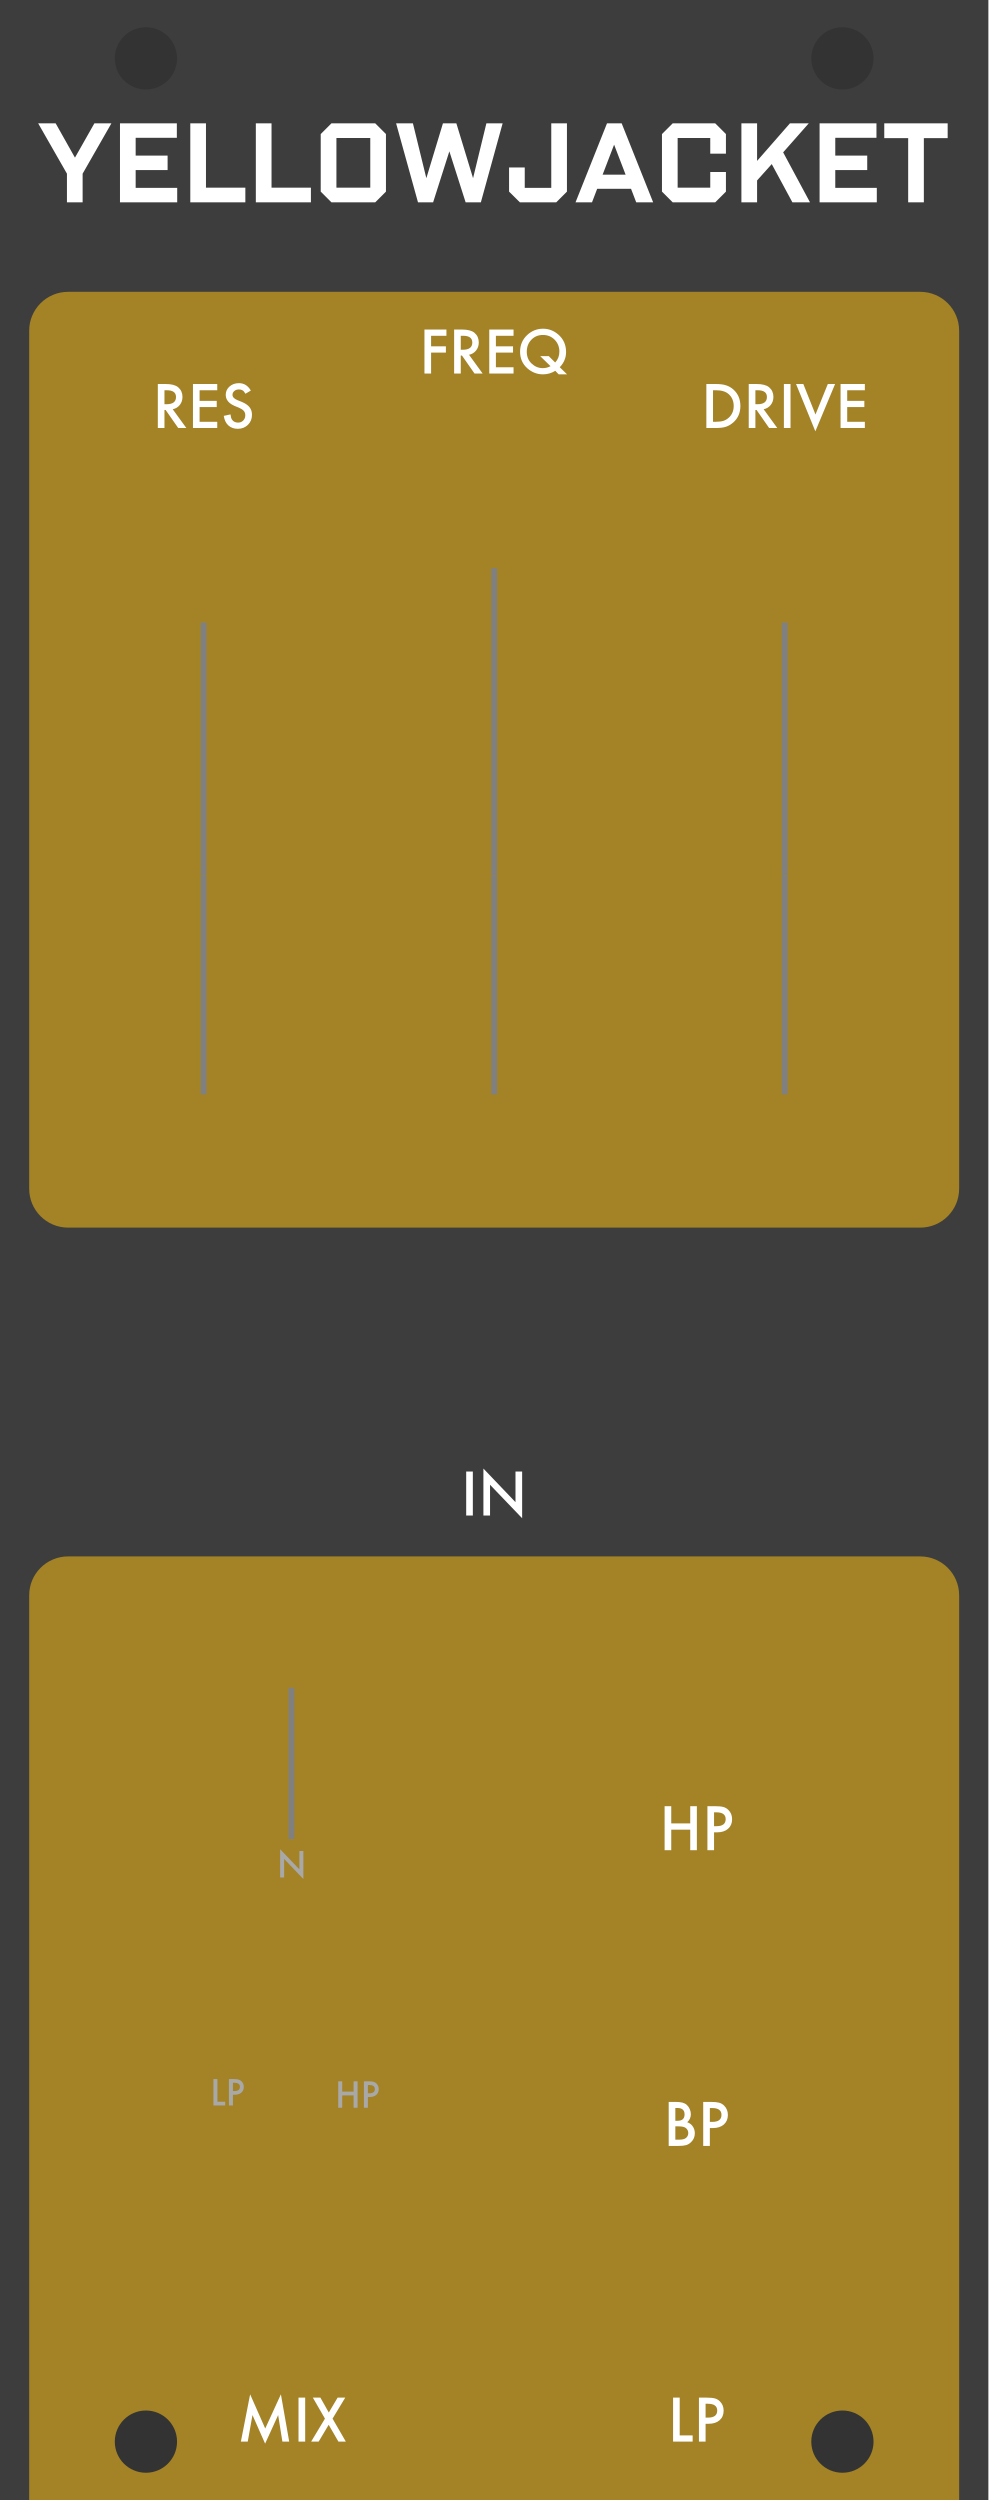
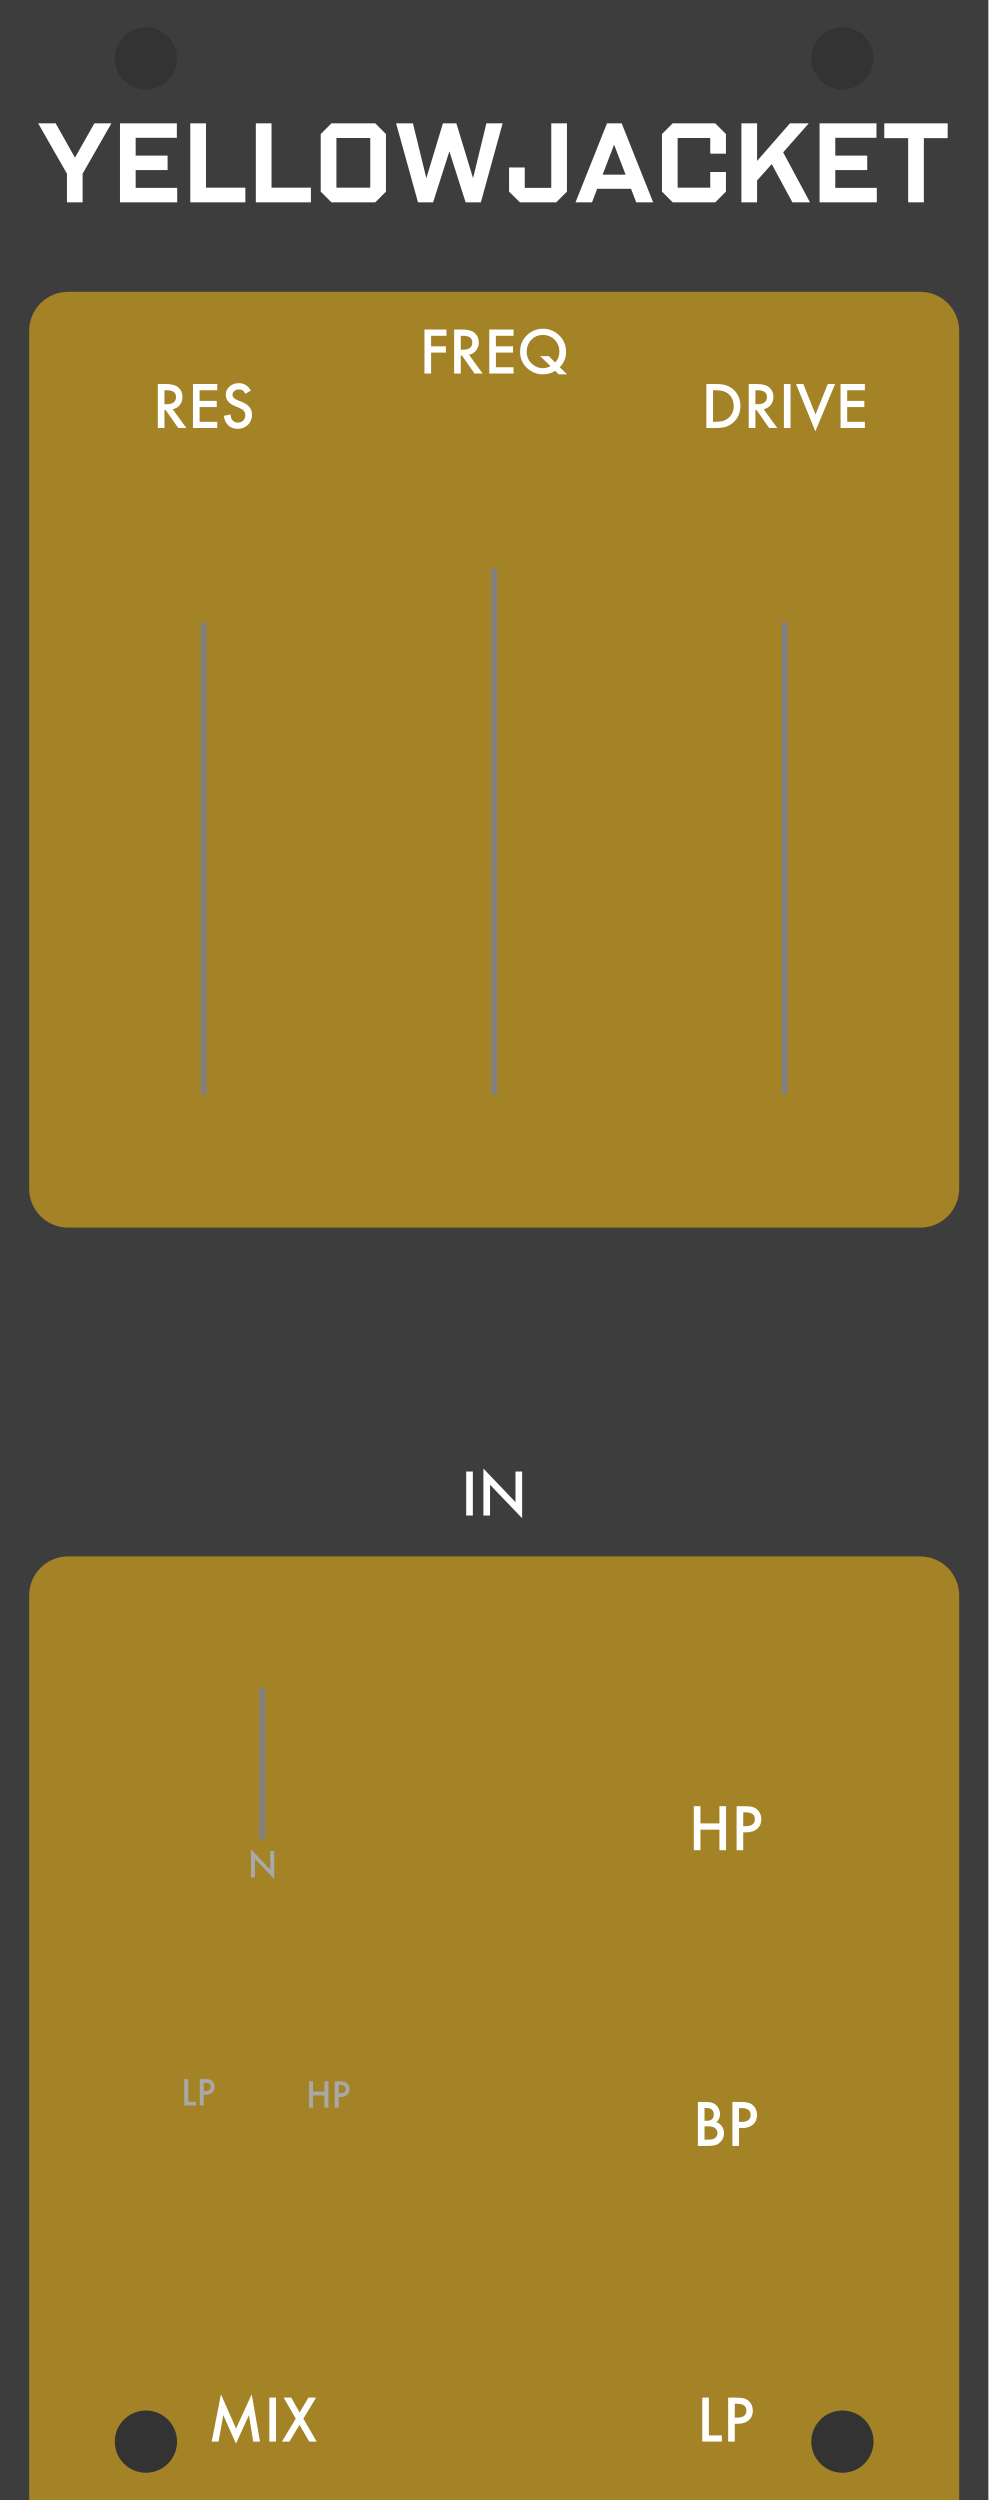
<svg xmlns="http://www.w3.org/2000/svg" version="1.1" width="50.8mm" height="128.5mm" viewBox="0 0 50.8 128.5">
  <g id="panel">
    <rect x="0" y="0" width="50.8" height="128.5" fill="#3d3d3d" />
    <rect class="zone" x="1.50" y="15.00" width="47.80" height="48.10" rx="2.00" fill="#c99c1e" fill-opacity="0.73" />
    <rect class="zone" x="1.50" y="80.00" width="47.80" height="50.50" rx="2.00" fill="#c99c1e" fill-opacity="0.73" />
    <circle cx="7.5" cy="3.0" r="1.6" fill="#333333" />
    <circle cx="43.3" cy="3.0" r="1.6" fill="#333333" />
    <circle cx="7.5" cy="125.5" r="1.6" fill="#333333" />
    <circle cx="43.3" cy="125.5" r="1.6" fill="#333333" />
    <rect x="10.317" y="45.0" width="0.3" height="11.25" fill="#808080" />
    <rect x="25.25" y="45.0" width="0.3" height="11.25" fill="#808080" />
    <rect x="40.183" y="45.0" width="0.3" height="11.25" fill="#808080" />
    <rect x="10.317" y="32.0" width="0.3" height="13.0" fill="#808080" />
    <rect x="25.25" y="29.2" width="0.3" height="15.8" fill="#808080" />
    <rect x="40.183" y="32.0" width="0.3" height="13.0" fill="#808080" />
-     <rect x="14.83" y="86.75" width="0.3" height="7.78" fill="#808080" />
+     <rect x="13.33" y="86.75" width="0.3" height="7.78" fill="#808080" />
    <path fill="#ffffff" d="M3.441 10.4H4.247V8.927L5.726 6.34H4.851L3.853 8.103L2.861 6.34H1.962L3.441 8.927Z M6.167 10.4H9.108V9.658H6.973V8.741H8.615V7.999H6.973V7.082H9.09V6.34H6.167Z M9.781 10.4H12.611V9.646H10.587V6.34H9.781Z M13.15 10.4H15.981V9.646H13.957V6.34H13.15Z M17.036 10.4H19.287L19.838 9.849V6.891L19.287 6.34H17.036L16.485 6.891V9.849ZM17.292 9.646V7.094H19.032V9.646Z M21.485 10.4H22.262L23.097 7.778L23.933 10.4H24.716L25.835 6.34H25L24.315 9.159L23.457 6.34H22.767L21.914 9.159L21.224 6.34H20.36Z M26.722 10.4H28.59L29.141 9.849V6.34H28.335V9.658H26.972V8.608H26.166V9.849Z M29.582 10.4H30.429L30.695 9.704H32.435L32.702 10.4H33.572L31.954 6.34H31.2ZM30.974 8.979 31.565 7.436 32.157 8.979Z M34.576 10.4H36.762L37.313 9.849V8.84H36.507V9.646H34.831V7.094H36.507V7.9H37.313V6.891L36.762 6.34H34.576L34.025 6.891V9.849Z M38.108 10.4H38.914V9.275L39.668 8.434L40.729 10.4H41.634L40.254 7.831L41.57 6.34H40.602L38.914 8.271V6.34H38.108Z M42.127 10.4H45.068V9.658H42.933V8.741H44.575V7.999H42.933V7.082H45.05V6.34H42.127Z M46.68 10.4H47.486V7.1H48.71V6.34H45.451V7.1H46.68Z" />
    <path fill="#ffffff" d="M8.878 21.036 9.578 22.0H9.161L8.515 21.074H8.453V22.0H8.112V19.738H8.512Q8.96 19.738 9.159 19.907Q9.379 20.094 9.379 20.402Q9.379 20.642 9.241 20.815Q9.104 20.988 8.878 21.036ZM8.453 20.777H8.562Q9.047 20.777 9.047 20.406Q9.047 20.059 8.575 20.059H8.453Z M11.166 20.059H10.259V20.603H11.14V20.923H10.259V21.679H11.166V22.0H9.918V19.738H11.166Z M12.893 20.075 12.616 20.239Q12.539 20.104 12.468 20.063Q12.395 20.017 12.279 20.017Q12.137 20.017 12.044 20.097Q11.95 20.176 11.95 20.296Q11.95 20.462 12.196 20.563L12.422 20.655Q12.697 20.767 12.824 20.927Q12.952 21.087 12.952 21.32Q12.952 21.632 12.744 21.836Q12.534 22.041 12.224 22.041Q11.929 22.041 11.737 21.867Q11.548 21.692 11.502 21.376L11.847 21.3Q11.871 21.499 11.929 21.575Q12.035 21.722 12.237 21.722Q12.397 21.722 12.502 21.615Q12.608 21.508 12.608 21.344Q12.608 21.278 12.589 21.223Q12.571 21.168 12.532 21.122Q12.493 21.076 12.432 21.035Q12.37 20.995 12.285 20.958L12.067 20.868Q11.603 20.671 11.603 20.293Q11.603 20.039 11.797 19.867Q11.992 19.694 12.282 19.694Q12.673 19.694 12.893 20.075Z" />
    <path fill="#ffffff" d="M22.946 17.259H22.158V17.803H22.919V18.123H22.158V19.2H21.817V16.938H22.946Z M24.108 18.236 24.808 19.2H24.391L23.745 18.274H23.683V19.2H23.342V16.938H23.742Q24.19 16.938 24.389 17.107Q24.609 17.294 24.609 17.602Q24.609 17.842 24.471 18.015Q24.334 18.188 24.108 18.236ZM23.683 17.977H23.792Q24.276 17.977 24.276 17.606Q24.276 17.259 23.805 17.259H23.683Z M26.396 17.259H25.489V17.803H26.37V18.123H25.489V18.879H26.396V19.2H25.148V16.938H26.396Z M29.146 19.241H28.716L28.539 19.059Q28.256 19.241 27.909 19.241Q27.46 19.241 27.111 18.936Q26.732 18.601 26.732 18.079Q26.732 17.568 27.09 17.227Q27.439 16.896 27.914 16.896Q28.344 16.896 28.686 17.186Q29.096 17.534 29.096 18.096Q29.096 18.535 28.772 18.876ZM28.207 18.305 28.535 18.632Q28.752 18.406 28.752 18.074Q28.752 17.709 28.51 17.463Q28.268 17.217 27.909 17.217Q27.546 17.217 27.312 17.463Q27.076 17.707 27.076 18.082Q27.076 18.449 27.319 18.681Q27.572 18.922 27.898 18.922Q28.119 18.922 28.297 18.821L27.766 18.305Z" />
    <path fill="#ffffff" d="M36.307 22.0V19.738H36.782Q37.123 19.738 37.321 19.806Q37.533 19.872 37.706 20.03Q38.056 20.349 38.056 20.869Q38.056 21.391 37.691 21.713Q37.508 21.874 37.308 21.937Q37.12 22.0 36.776 22.0ZM36.649 21.679H36.802Q37.032 21.679 37.185 21.631Q37.337 21.58 37.46 21.468Q37.712 21.238 37.712 20.869Q37.712 20.497 37.463 20.266Q37.239 20.059 36.802 20.059H36.649Z M39.252 21.036 39.952 22.0H39.534L38.888 21.074H38.827V22.0H38.485V19.738H38.885Q39.334 19.738 39.533 19.907Q39.753 20.094 39.753 20.402Q39.753 20.642 39.615 20.815Q39.477 20.988 39.252 21.036ZM38.827 20.777H38.935Q39.42 20.777 39.42 20.406Q39.42 20.059 38.948 20.059H38.827Z M40.633 19.738V22.0H40.292V19.738Z M41.291 19.738 41.916 21.306 42.55 19.738H42.924L41.909 22.17L40.917 19.738Z M44.453 20.059H43.546V20.603H44.427V20.923H43.546V21.679H44.453V22.0H43.205V19.738H44.453Z" />
    <path fill="#ffffff" d="M24.304 75.638V77.9H23.962V75.638Z M24.847 77.9V75.484L26.496 77.21V75.638H26.838V78.038L25.188 76.317V77.9Z" />
-     <path fill="#ffffff" d="M34.502 93.723H35.478V92.838H35.819V95.1H35.478V94.044H34.502V95.1H34.161V92.838H34.502Z M36.702 94.182V95.1H36.361V92.838H36.748Q37.032 92.838 37.177 92.878Q37.323 92.917 37.435 93.027Q37.63 93.218 37.63 93.508Q37.63 93.818 37.422 94Q37.214 94.182 36.861 94.182ZM36.702 93.865H36.83Q37.3 93.865 37.3 93.503Q37.3 93.153 36.815 93.153H36.702Z" />
-     <path fill="#ffffff" d="M34.371 110.3V108.038H34.71Q34.938 108.038 35.072 108.073Q35.209 108.109 35.302 108.192Q35.397 108.279 35.453 108.407Q35.51 108.538 35.51 108.671Q35.51 108.914 35.324 109.083Q35.504 109.144 35.608 109.298Q35.714 109.45 35.714 109.653Q35.714 109.918 35.526 110.101Q35.414 110.214 35.273 110.258Q35.119 110.3 34.888 110.3ZM34.712 109.009H34.819Q35.009 109.009 35.098 108.925Q35.187 108.841 35.187 108.677Q35.187 108.517 35.096 108.435Q35.005 108.352 34.832 108.352H34.712ZM34.712 109.979H34.923Q35.154 109.979 35.263 109.888Q35.377 109.79 35.377 109.639Q35.377 109.493 35.267 109.393Q35.16 109.295 34.885 109.295H34.712Z M36.486 109.382V110.3H36.145V108.038H36.531Q36.815 108.038 36.96 108.078Q37.107 108.117 37.218 108.227Q37.413 108.418 37.413 108.708Q37.413 109.018 37.205 109.2Q36.997 109.382 36.644 109.382ZM36.486 109.065H36.613Q37.084 109.065 37.084 108.703Q37.084 108.353 36.599 108.353H36.486Z" />
-     <path fill="#ffffff" d="M12.381 125.5 12.857 123.068 13.633 124.826 14.438 123.068 14.865 125.5H14.515L14.297 124.135L13.627 125.604L12.977 124.133L12.734 125.5Z M15.686 123.238V125.5H15.344V123.238Z M16.702 124.318 16.08 123.238H16.468L16.9 124.004L17.354 123.238H17.745L17.093 124.318L17.777 125.5H17.395L16.894 124.634L16.378 125.5H15.992Z" />
-     <path fill="#ffffff" d="M34.937 123.238V125.179H35.602V125.5H34.596V123.238Z M36.267 124.582V125.5H35.926V123.238H36.313Q36.597 123.238 36.742 123.278Q36.888 123.317 37 123.427Q37.195 123.618 37.195 123.908Q37.195 124.218 36.987 124.4Q36.779 124.582 36.425 124.582ZM36.267 124.265H36.395Q36.865 124.265 36.865 123.903Q36.865 123.553 36.38 123.553H36.267Z" />
+     <path fill="#ffffff" d="M36.002 93.723H36.978V92.838H37.319V95.1H36.978V94.044H36.002V95.1H35.661V92.838H36.002Z M38.202 94.182V95.1H37.861V92.838H38.248Q38.532 92.838 38.677 92.878Q38.823 92.917 38.935 93.027Q39.13 93.218 39.13 93.508Q39.13 93.818 38.922 94Q38.714 94.182 38.361 94.182ZM38.202 93.865H38.33Q38.8 93.865 38.8 93.503Q38.8 93.153 38.315 93.153H38.202Z" />
+     <path fill="#ffffff" d="M35.871 110.3V108.038H36.21Q36.438 108.038 36.572 108.073Q36.709 108.109 36.802 108.192Q36.897 108.279 36.953 108.407Q37.01 108.538 37.01 108.671Q37.01 108.914 36.824 109.083Q37.004 109.144 37.108 109.298Q37.214 109.45 37.214 109.653Q37.214 109.918 37.026 110.101Q36.914 110.214 36.773 110.258Q36.619 110.3 36.388 110.3ZM36.212 109.009H36.319Q36.509 109.009 36.598 108.925Q36.687 108.841 36.687 108.677Q36.687 108.517 36.596 108.435Q36.505 108.352 36.332 108.352H36.212ZM36.212 109.979H36.423Q36.654 109.979 36.763 109.888Q36.877 109.79 36.877 109.639Q36.877 109.493 36.767 109.393Q36.66 109.295 36.385 109.295H36.212Z M37.986 109.382V110.3H37.645V108.038H38.031Q38.315 108.038 38.46 108.078Q38.607 108.117 38.718 108.227Q38.913 108.418 38.913 108.708Q38.913 109.018 38.705 109.2Q38.497 109.382 38.144 109.382ZM37.986 109.065H38.113Q38.584 109.065 38.584 108.703Q38.584 108.353 38.099 108.353H37.986Z" />
+     <path fill="#ffffff" d="M10.881 125.5 11.357 123.068 12.133 124.826 12.938 123.068 13.365 125.5H13.015L12.797 124.135L12.127 125.604L11.477 124.133L11.234 125.5Z M14.186 123.238V125.5H13.844V123.238Z M15.202 124.318 14.58 123.238H14.968L15.4 124.004L15.854 123.238H16.245L15.593 124.318L16.277 125.5H15.895L15.394 124.634L14.878 125.5H14.492Z" />
+     <path fill="#ffffff" d="M36.437 123.238V125.179H37.102V125.5H36.096V123.238Z M37.767 124.582V125.5H37.426V123.238H37.813Q38.097 123.238 38.242 123.278Q38.388 123.317 38.5 123.427Q38.695 123.618 38.695 123.908Q38.695 124.218 38.487 124.4Q38.279 124.582 37.925 124.582ZM37.767 124.265H37.895Q38.365 124.265 38.365 123.903Q38.365 123.553 37.88 123.553H37.767Z" />
  </g>
  <g id="values">
-     <path fill="#a8a8a8" d="M11.175 106.864V108.029H11.574V108.222H10.97V106.864Z M11.973 107.67V108.222H11.768V106.864H12Q12.171 106.864 12.258 106.888Q12.346 106.912 12.413 106.978Q12.53 107.092 12.53 107.266Q12.53 107.452 12.405 107.561Q12.28 107.67 12.068 107.67ZM11.973 107.481H12.05Q12.332 107.481 12.332 107.264Q12.332 107.053 12.041 107.053H11.973Z" />
-     <path fill="#a8a8a8" d="M14.399 96.5V95.051L15.389 96.086V95.143H15.594V96.583L14.604 95.55V96.5Z" />
-     <path fill="#a8a8a8" d="M17.589 107.51H18.175V106.979H18.38V108.336H18.175V107.702H17.589V108.336H17.385V106.979H17.589Z M18.91 107.785V108.336H18.705V106.979H18.937Q19.107 106.979 19.194 107.003Q19.282 107.026 19.349 107.092Q19.466 107.207 19.466 107.381Q19.466 107.567 19.341 107.676Q19.216 107.785 19.004 107.785ZM18.91 107.595H18.986Q19.268 107.595 19.268 107.378Q19.268 107.168 18.977 107.168H18.91Z" />
+     <path fill="#a8a8a8" d="M9.675 106.864V108.029H10.074V108.222H9.47V106.864Z M10.473 107.67V108.222H10.268V106.864H10.5Q10.671 106.864 10.758 106.888Q10.846 106.912 10.913 106.978Q11.03 107.092 11.03 107.266Q11.03 107.452 10.905 107.561Q10.78 107.67 10.568 107.67ZM10.473 107.481H10.55Q10.832 107.481 10.832 107.264Q10.832 107.053 10.541 107.053H10.473Z" />
+     <path fill="#a8a8a8" d="M12.899 96.5V95.051L13.889 96.086V95.143H14.094V96.583L13.104 95.55V96.5Z" />
+     <path fill="#a8a8a8" d="M16.089 107.51H16.675V106.979H16.88V108.336H16.675V107.702H16.089V108.336H15.885V106.979H16.089Z M17.41 107.785V108.336H17.205V106.979H17.437Q17.607 106.979 17.694 107.003Q17.782 107.026 17.849 107.092Q17.966 107.207 17.966 107.381Q17.966 107.567 17.841 107.676Q17.716 107.785 17.504 107.785ZM17.41 107.595H17.486Q17.768 107.595 17.768 107.378Q17.768 107.168 17.477 107.168H17.41Z" />
  </g>
  <g id="components" style="display:none">
    <circle id="RES_PARAM#RoundBlackKnob" cx="10.467" cy="32.0" r="2" fill="#ff0000" />
    <circle id="FREQ_PARAM#RoundBigBlackKnob" cx="25.4" cy="29.2" r="2" fill="#ff0000" />
    <circle id="DRIVE_PARAM#RoundBlackKnob" cx="40.333" cy="32.0" r="2" fill="#ff0000" />
    <circle id="RES_CV_PARAM#Trimpot" cx="10.467" cy="45.0" r="2" fill="#ff0000" />
    <circle id="RES_INPUT#PJ301MPort" cx="10.467" cy="56.25" r="2" fill="#00ff00" />
    <circle id="FREQ_CV_PARAM#Trimpot" cx="25.4" cy="45.0" r="2" fill="#ff0000" />
    <circle id="FREQ_INPUT#PJ301MPort" cx="25.4" cy="56.25" r="2" fill="#00ff00" />
    <circle id="DRIVE_CV_PARAM#Trimpot" cx="40.333" cy="45.0" r="2" fill="#ff0000" />
    <circle id="DRIVE_INPUT#PJ301MPort" cx="40.333" cy="56.25" r="2" fill="#00ff00" />
-     <circle id="BLEND_INPUT#PJ301MPort" cx="14.98" cy="86.75" r="2" fill="#00ff00" />
+     <circle id="BLEND_INPUT#PJ301MPort" cx="13.48" cy="86.75" r="2" fill="#00ff00" />
    <circle id="AUDIO_INPUT#PJ301MPort" cx="20.55" cy="69.55" r="2" fill="#00ff00" />
    <circle id="AUDIO_INPUT_R#PJ301MPort" cx="30.25" cy="69.55" r="2" fill="#00ff00" />
-     <circle id="HP_OUTPUT#PJ301MPort" cx="30.95" cy="86.75" r="2" fill="#0000ff" />
-     <circle id="HP_OUTPUT_R#PJ301MPort" cx="40.65" cy="86.75" r="2" fill="#0000ff" />
-     <circle id="BLEND_PARAM#RoundBlackKnob" cx="14.997" cy="101.95" r="2" fill="#ff0000" />
-     <circle id="BP_OUTPUT#PJ301MPort" cx="30.947" cy="101.95" r="2" fill="#0000ff" />
-     <circle id="BP_OUTPUT_R#PJ301MPort" cx="40.647" cy="101.95" r="2" fill="#0000ff" />
-     <circle id="MIX_OUTPUT#PJ301MPort" cx="10.15" cy="117.15" r="2" fill="#0000ff" />
-     <circle id="MIX_OUTPUT_R#PJ301MPort" cx="19.85" cy="117.15" r="2" fill="#0000ff" />
-     <circle id="LP_OUTPUT#PJ301MPort" cx="30.95" cy="117.15" r="2" fill="#0000ff" />
-     <circle id="LP_OUTPUT_R#PJ301MPort" cx="40.65" cy="117.15" r="2" fill="#0000ff" />
+     <circle id="HP_OUTPUT#PJ301MPort" cx="32.45" cy="86.75" r="2" fill="#0000ff" />
+     <circle id="HP_OUTPUT_R#PJ301MPort" cx="42.15" cy="86.75" r="2" fill="#0000ff" />
+     <circle id="BLEND_PARAM#RoundBlackKnob" cx="13.497" cy="101.95" r="2" fill="#ff0000" />
+     <circle id="BP_OUTPUT#PJ301MPort" cx="32.447" cy="101.95" r="2" fill="#0000ff" />
+     <circle id="BP_OUTPUT_R#PJ301MPort" cx="42.147" cy="101.95" r="2" fill="#0000ff" />
+     <circle id="MIX_OUTPUT#PJ301MPort" cx="8.65" cy="117.15" r="2" fill="#0000ff" />
+     <circle id="MIX_OUTPUT_R#PJ301MPort" cx="18.35" cy="117.15" r="2" fill="#0000ff" />
+     <circle id="LP_OUTPUT#PJ301MPort" cx="32.45" cy="117.15" r="2" fill="#0000ff" />
+     <circle id="LP_OUTPUT_R#PJ301MPort" cx="42.15" cy="117.15" r="2" fill="#0000ff" />
  </g>
</svg>
